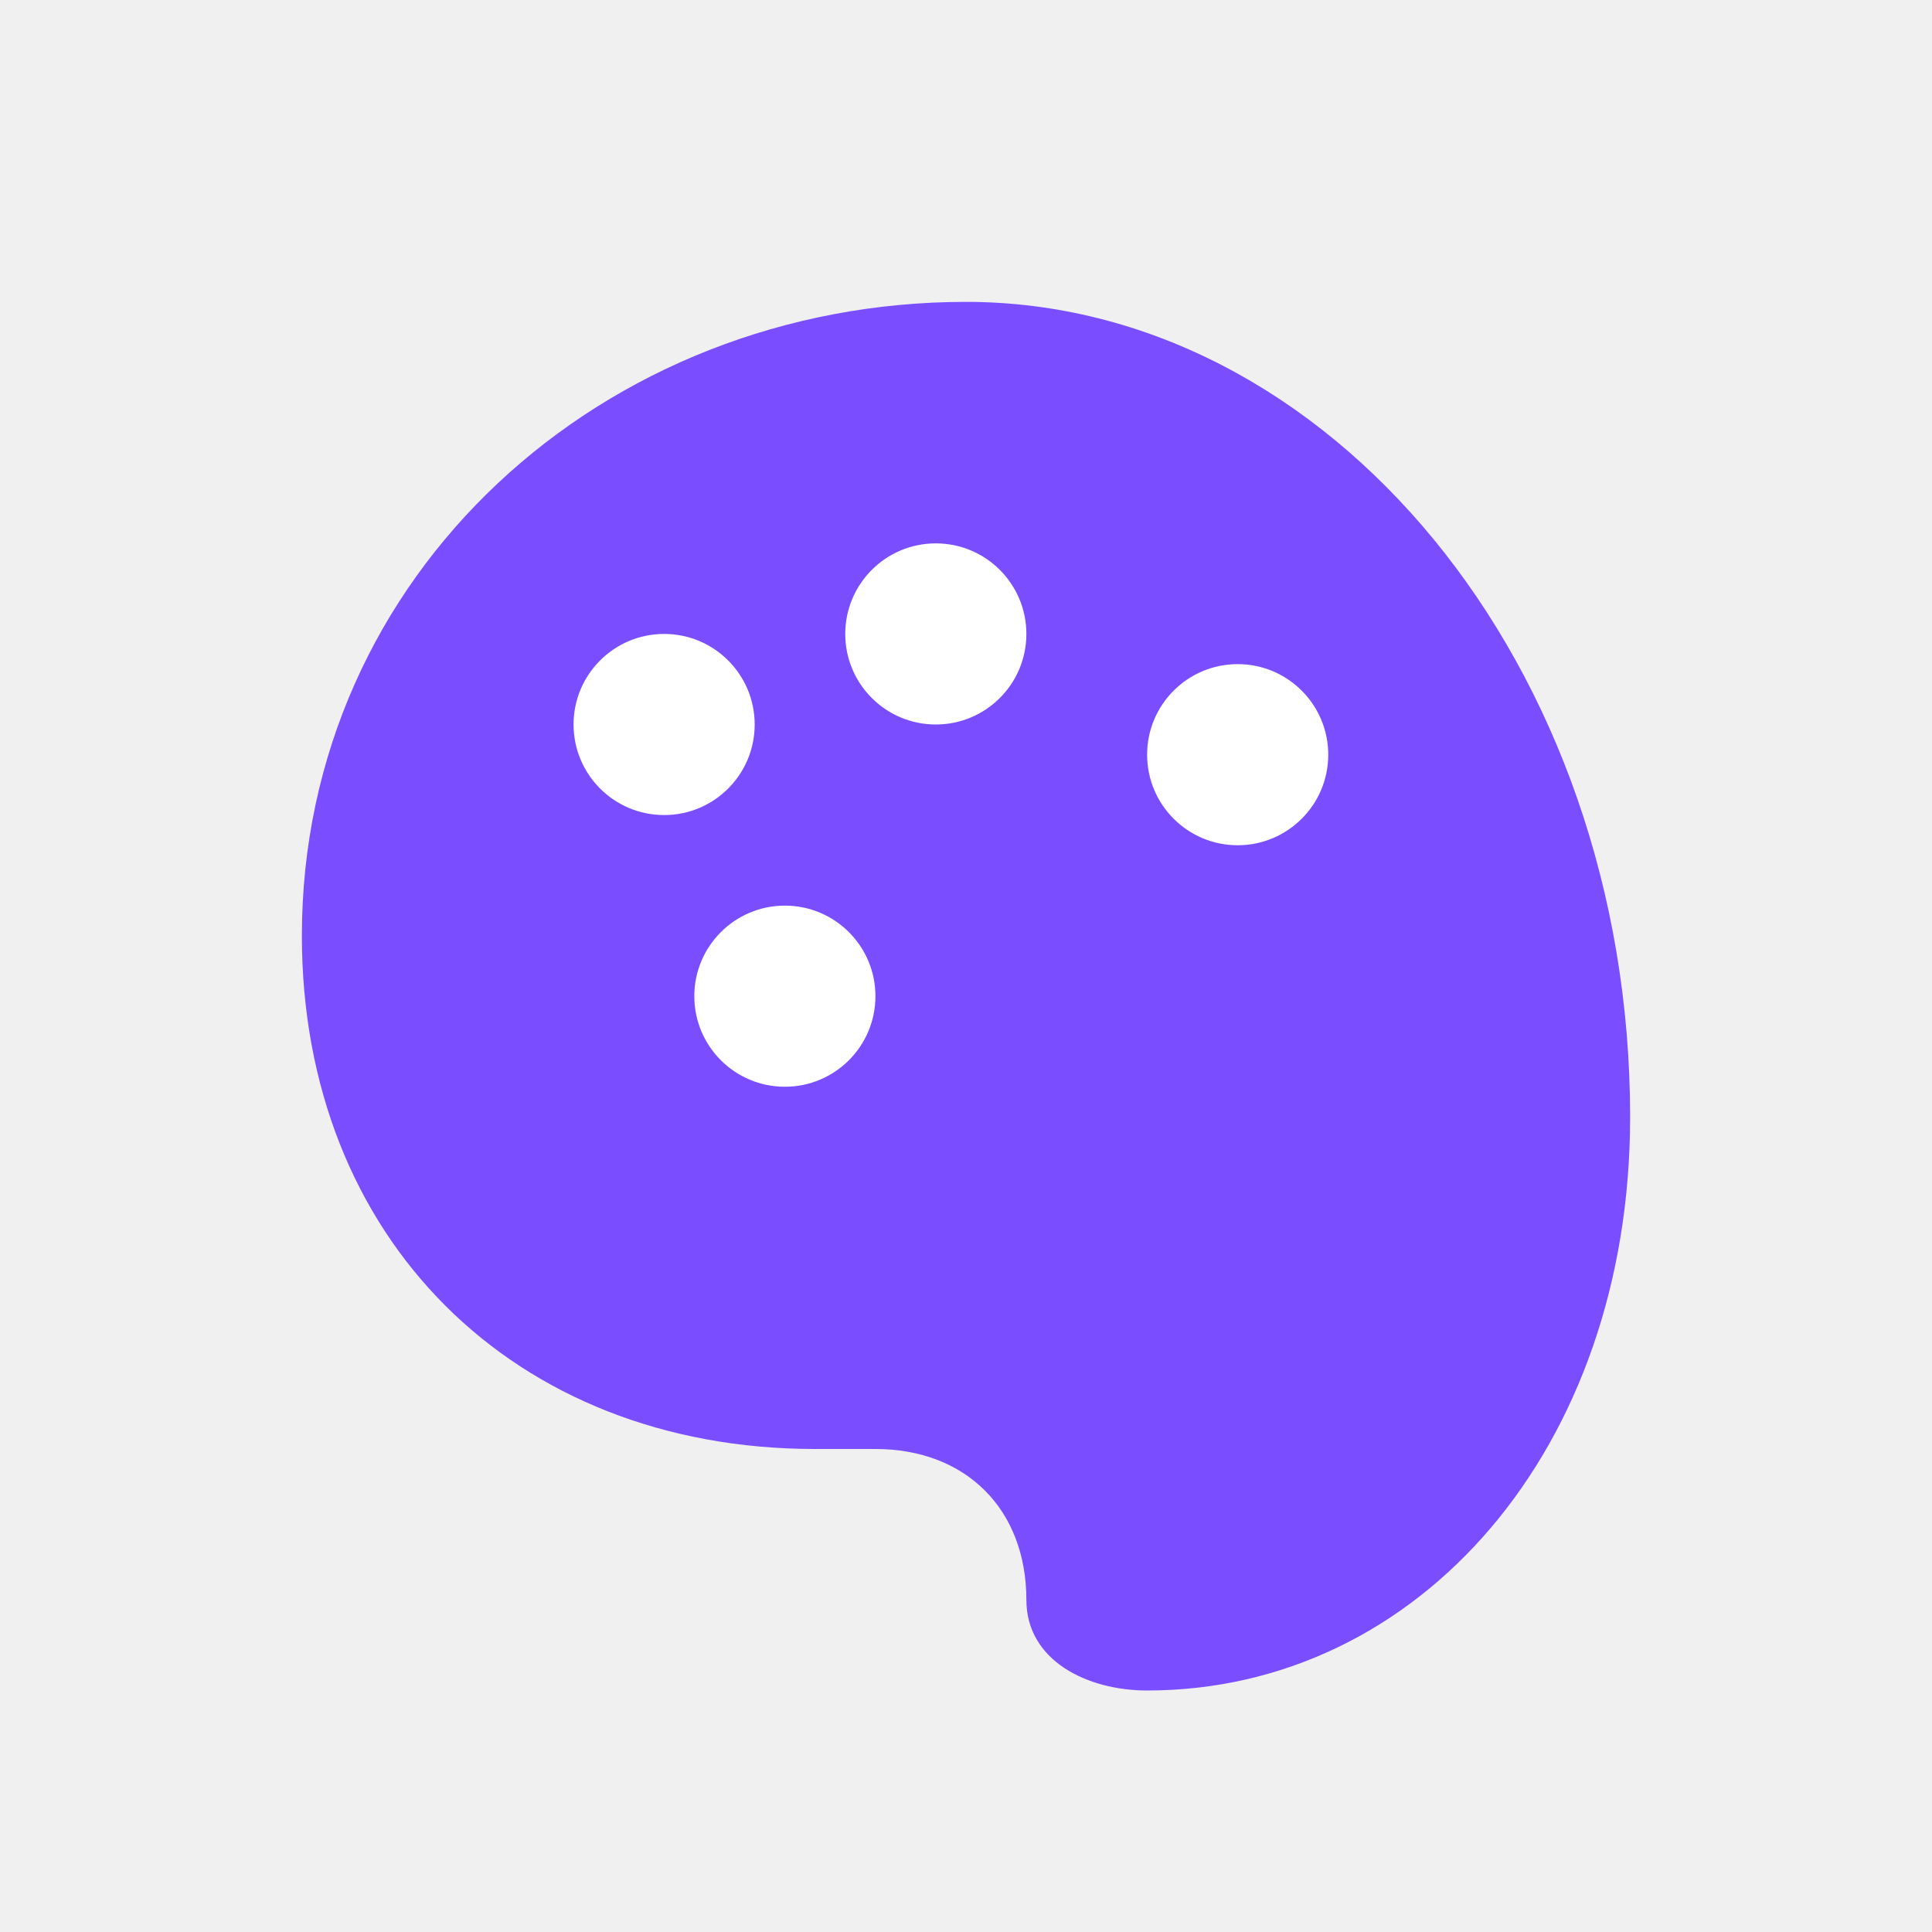
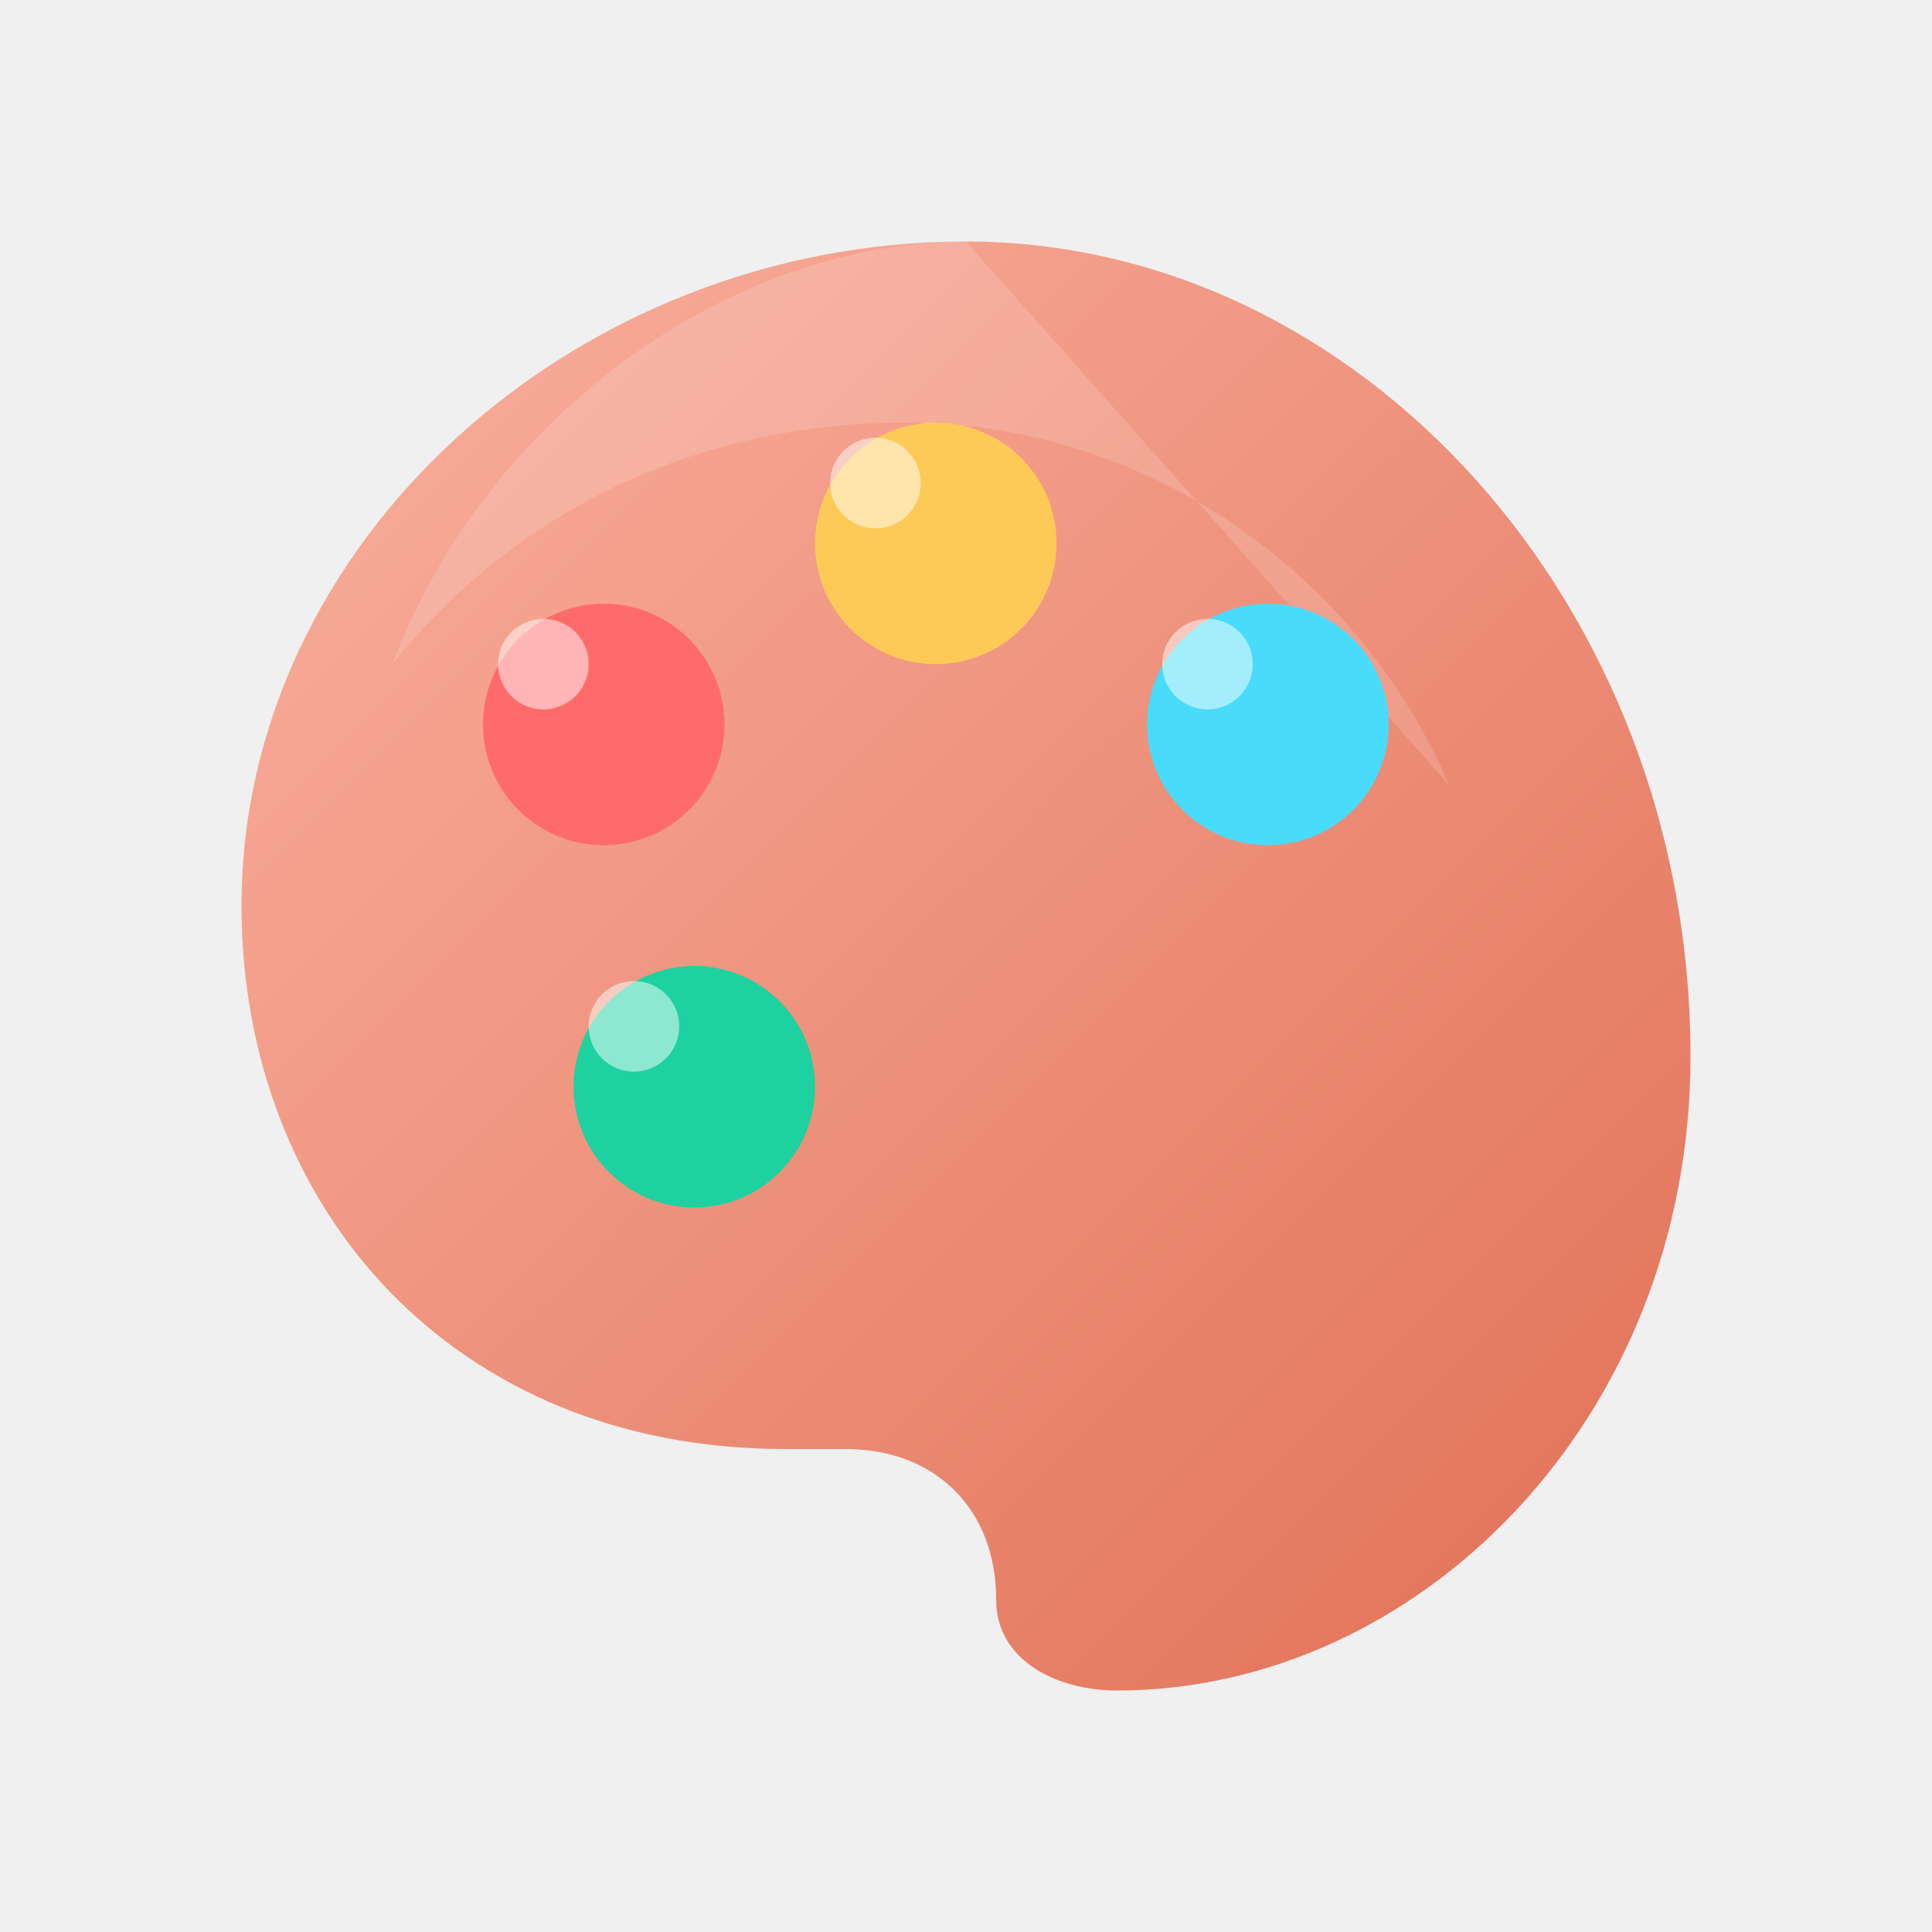
<svg xmlns="http://www.w3.org/2000/svg" viewBox="0 0 64 64">
-   <path d="M32 10c-12 0-22 9-22 21 0 10 7 17 17 17h2c3 0 5 2 5 5 0 2 2 3 4 3 9 0 16-8 16-19C54 22 44 10 32 10Z" fill="#7A4DFF" />
-   <g fill="#ffffff">
-     <circle cx="22" cy="24" r="3" />
-     <circle cx="31" cy="21" r="3" />
-     <circle cx="41" cy="25" r="3" />
-     <circle cx="26" cy="33" r="3" />
-   </g>
+   <defs>
+     <linearGradient id="plg" x1="0" y1="0" x2="1" y2="1">
+       <stop offset="0" stop-color="#FAB1A0" />
+       <stop offset="1" stop-color="#E17055" />
+     </linearGradient>
+   </defs>
+   <path d="M32 8C19 8 8 18 8 30c0 10 7 18 18 18h2c3 0 5 2 5 5 0 2 2 3 4 3 10 0 19-9 19-21C56 20 45 8 32 8Z" fill="url(#plg)" />
+   <path d="M32 8C24 8 16 14 13 22c4-5 10-8 17-8 8 0 15 5 18 12" fill="#fff" opacity=".15" />
+   <circle cx="20" cy="24" r="4" fill="#FF6B6B" />
+   <circle cx="31" cy="18" r="4" fill="#FECA57" />
+   <circle cx="42" cy="24" r="4" fill="#48DBFB" />
+   <circle cx="23" cy="36" r="4" fill="#1DD1A1" />
+   <circle cx="18" cy="22" r="1.5" fill="#fff" opacity=".5" />
+   <circle cx="29" cy="16" r="1.5" fill="#fff" opacity=".5" />
+   <circle cx="40" cy="22" r="1.5" fill="#fff" opacity=".5" />
+   <circle cx="21" cy="34" r="1.5" fill="#fff" opacity=".5" />
</svg>
